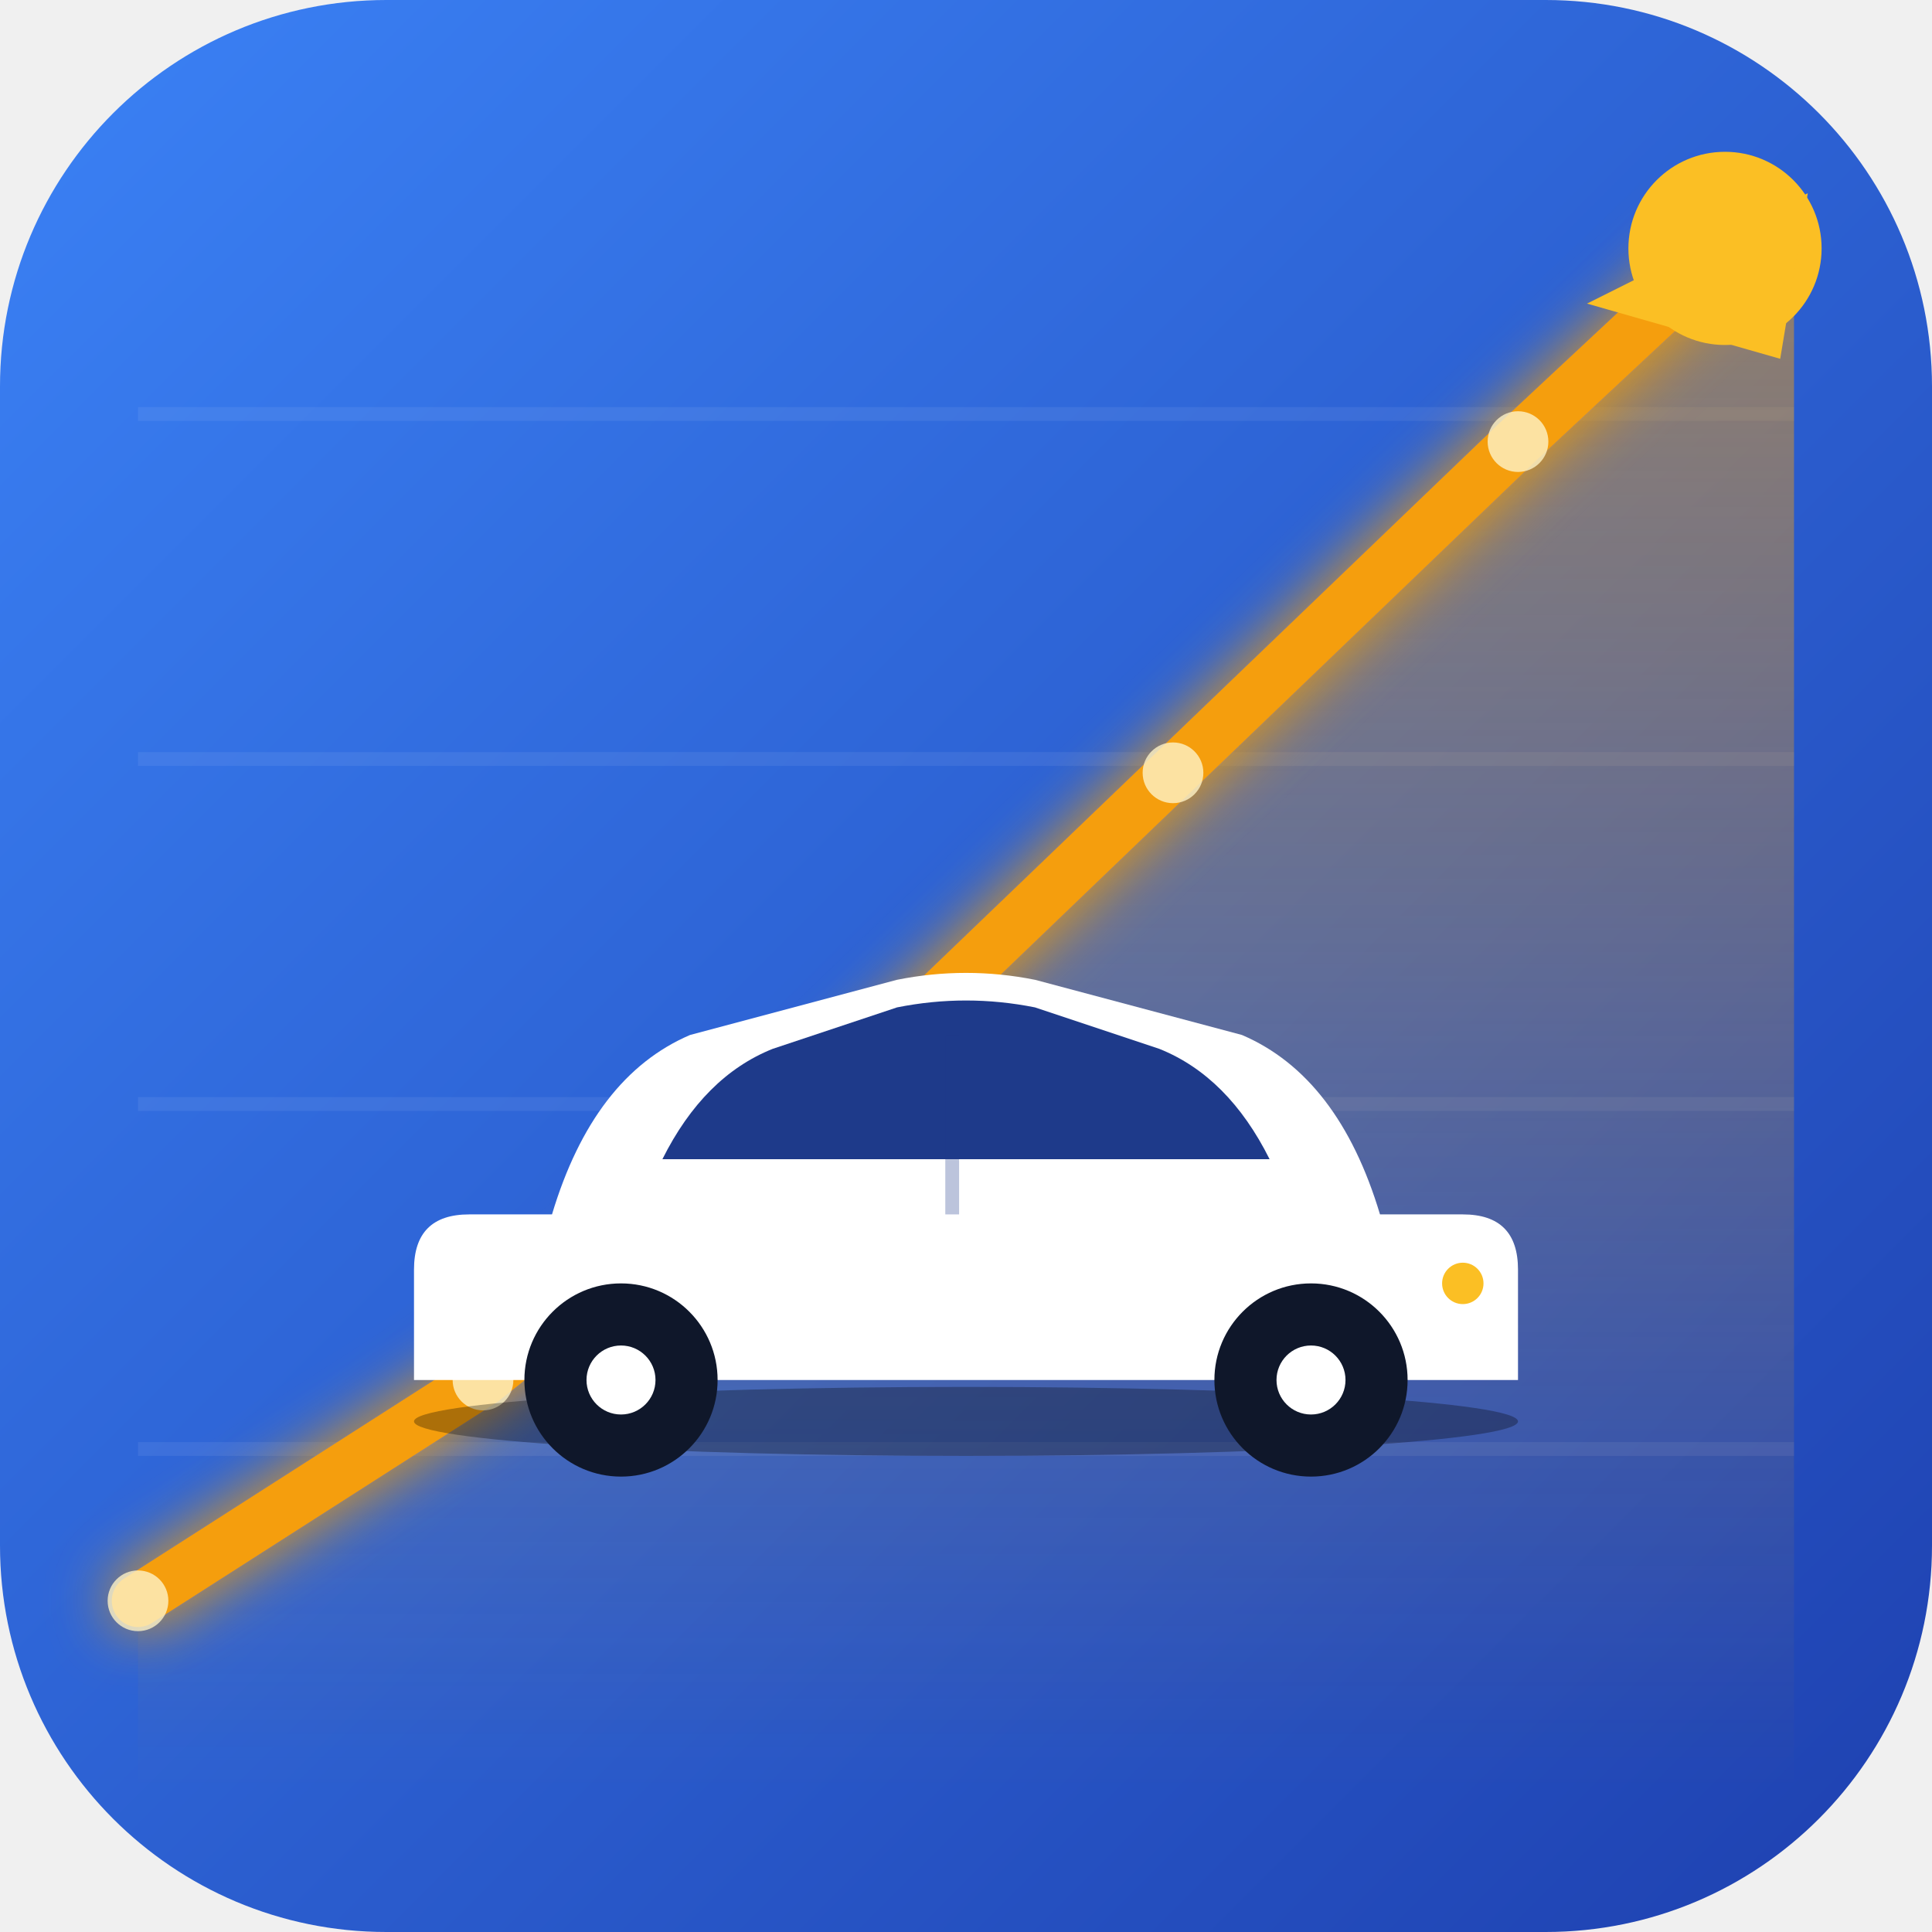
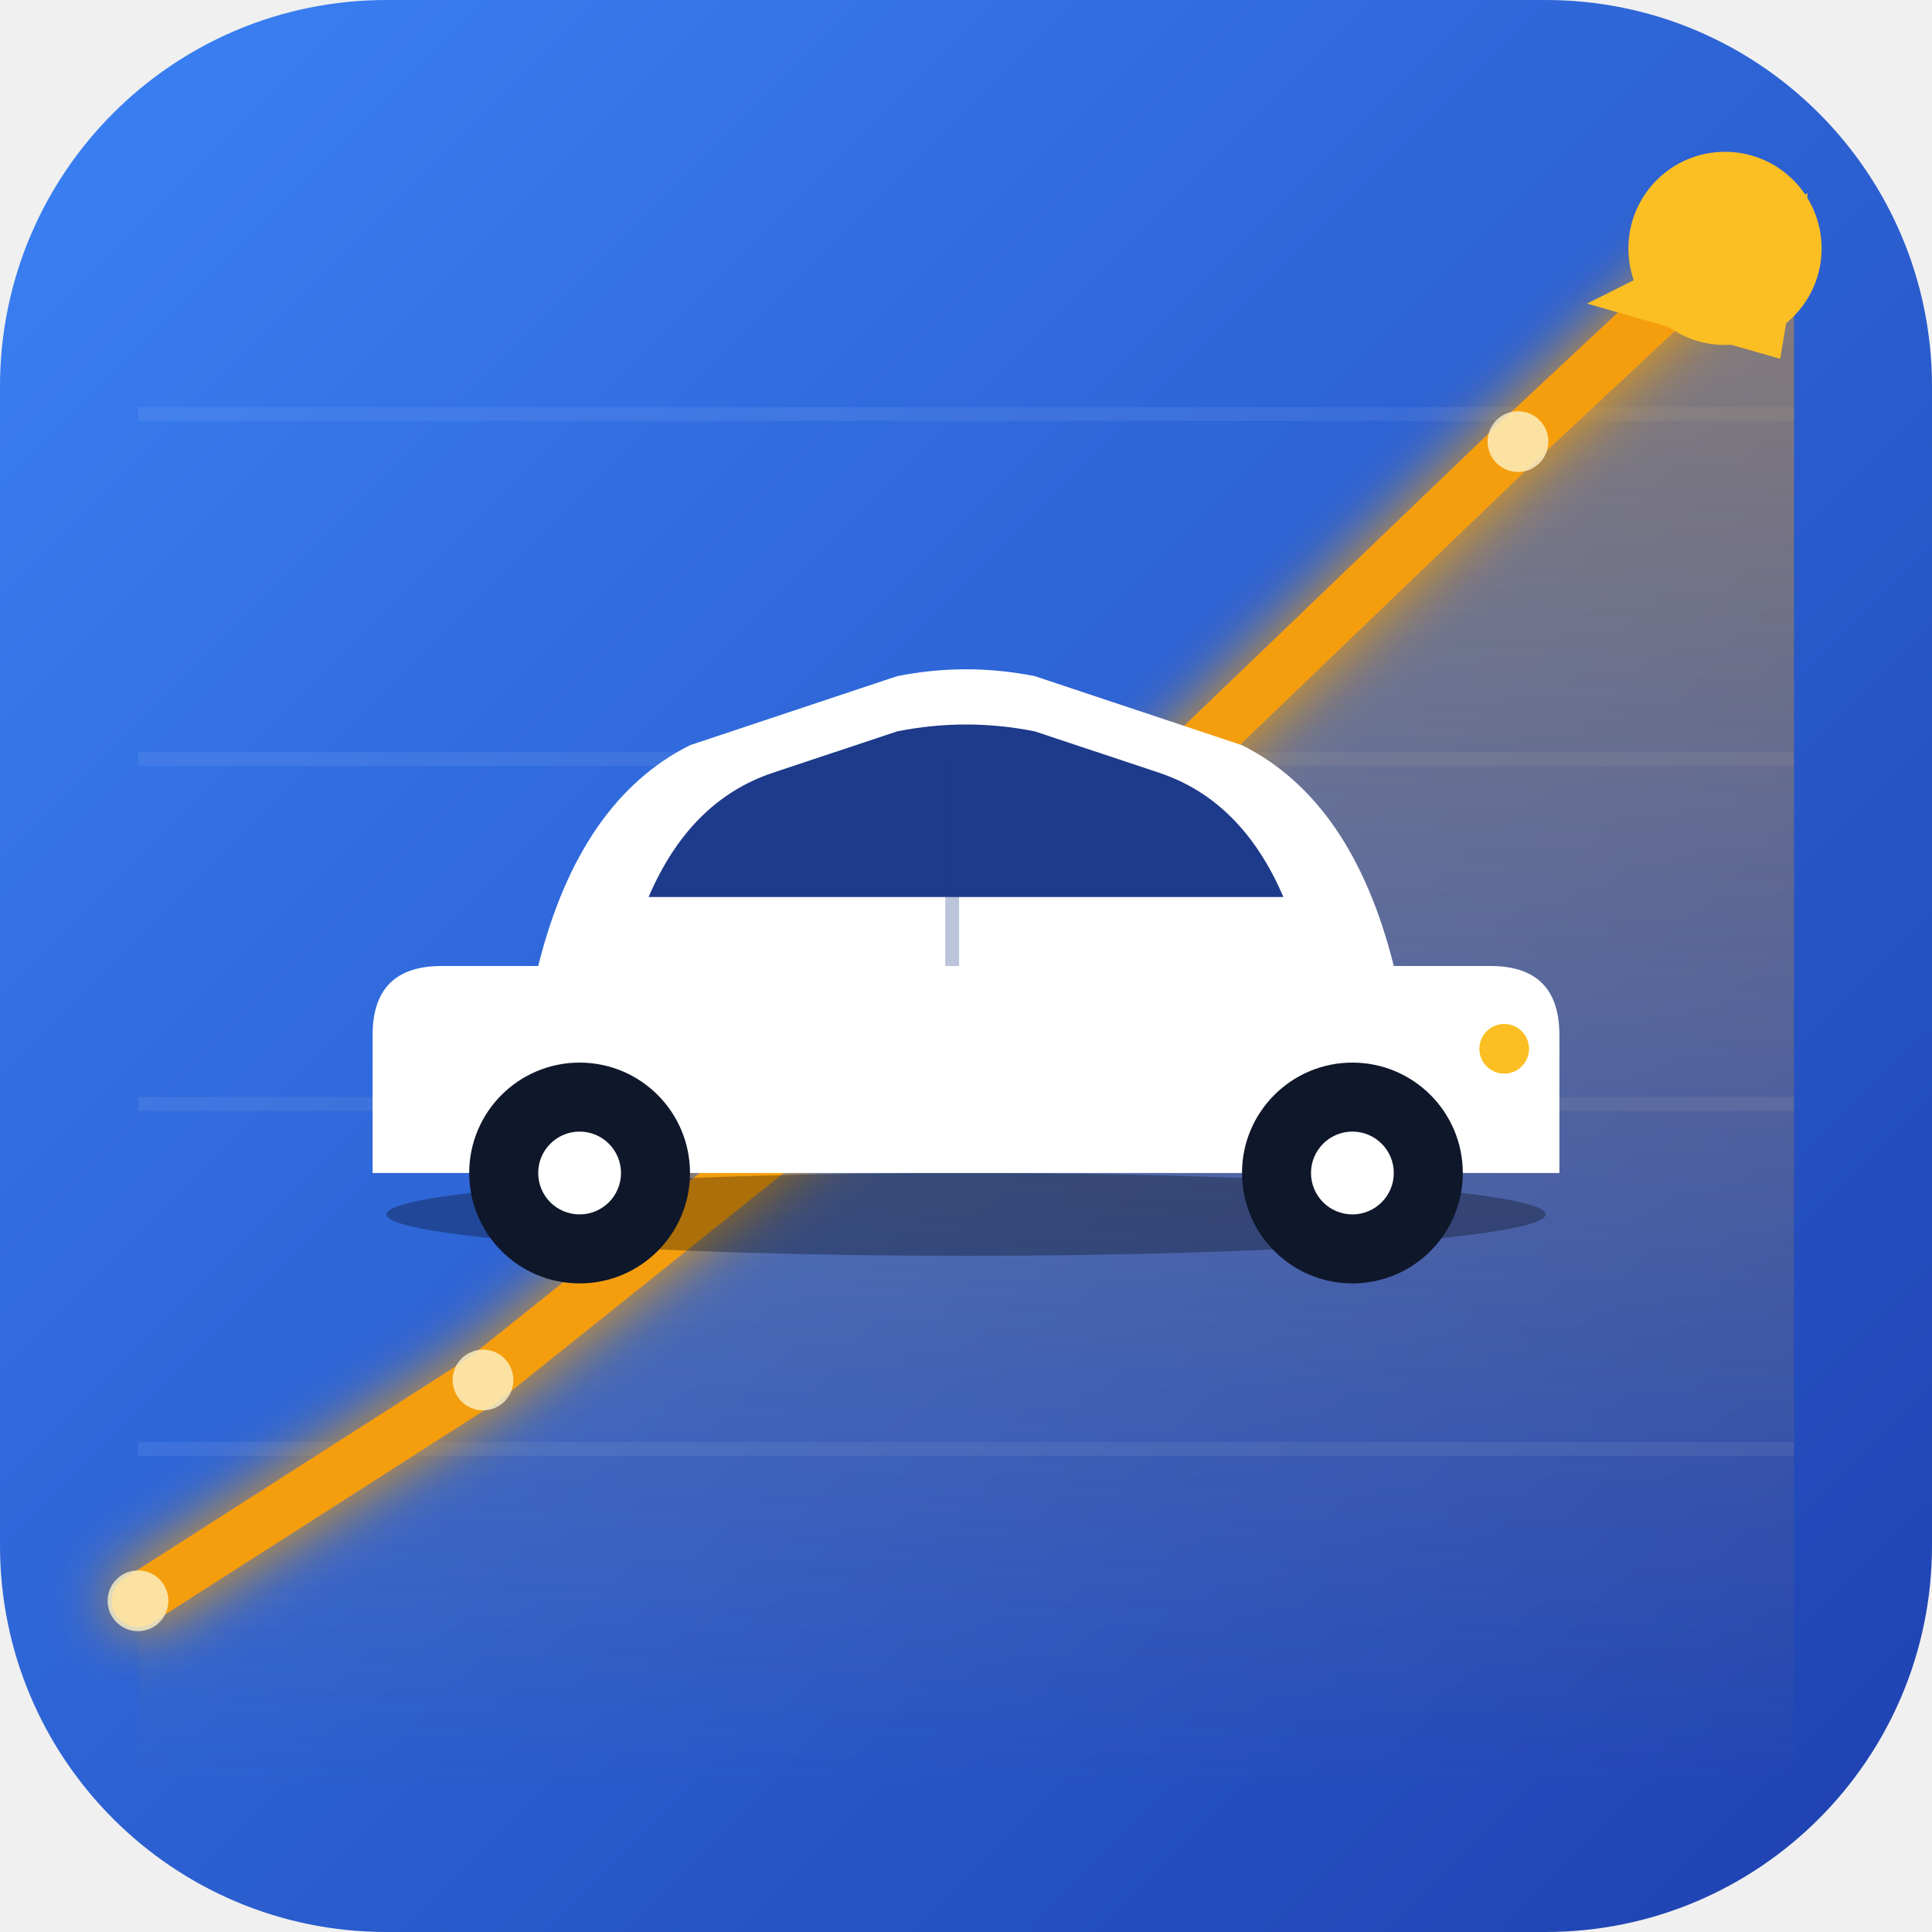
<svg xmlns="http://www.w3.org/2000/svg" width="140" height="140" viewBox="0 0 140 140">
  <defs>
    <linearGradient id="bgC" x1="0" y1="0" x2="1" y2="1">
      <stop offset="0%" stop-color="#3b82f6" />
      <stop offset="100%" stop-color="#1e40af" />
    </linearGradient>
    <linearGradient id="trendFill" x1="0" y1="0" x2="0" y2="1">
-       <stop offset="0%" stop-color="#f59e0b" stop-opacity="0.5" />
+       <stop offset="0%" stop-color="#f59e0b" stop-opacity="0.45" />
      <stop offset="100%" stop-color="#f59e0b" stop-opacity="0" />
    </linearGradient>
    <filter id="lineGlowC" x="-20%" y="-20%" width="140%" height="140%">
      <feGaussianBlur stdDeviation="2.2" result="blur" />
      <feMerge>
        <feMergeNode in="blur" />
        <feMergeNode in="SourceGraphic" />
      </feMerge>
    </filter>
  </defs>
  <rect width="140" height="140" rx="28" fill="url(#bgC)" />
  <line x1="10" y1="30" x2="130" y2="30" stroke="rgba(255,255,255,0.07)" stroke-width="1" />
  <line x1="10" y1="55" x2="130" y2="55" stroke="rgba(255,255,255,0.07)" stroke-width="1" />
  <line x1="10" y1="80" x2="130" y2="80" stroke="rgba(255,255,255,0.07)" stroke-width="1" />
  <line x1="10" y1="105" x2="130" y2="105" stroke="rgba(255,255,255,0.07)" stroke-width="1" />
  <path d="M 10 130 L 10 116 L 35 100 L 60 80 L 85 56 L 110 32 L 125 18 L 130 18 L 130 130 Z" fill="url(#trendFill)" />
  <polyline points="10,116 35,100 60,80 85,56 110,32 125,18" fill="none" stroke="#f59e0b" stroke-width="3.8" stroke-linecap="round" stroke-linejoin="round" filter="url(#lineGlowC)" />
  <circle cx="10" cy="116" r="2.2" fill="#fef3c7" opacity="0.8" />
  <circle cx="35" cy="100" r="2.2" fill="#fef3c7" opacity="0.8" />
  <circle cx="60" cy="80" r="2.2" fill="#fef3c7" opacity="0.8" />
  <circle cx="85" cy="56" r="2.2" fill="#fef3c7" opacity="0.8" />
  <circle cx="110" cy="32" r="2.2" fill="#fef3c7" opacity="0.8" />
  <g transform="translate(125, 18)">
    <circle cx="0" cy="0" r="7" fill="#fbbf24" />
    <polygon points="-10,4 6,-4 4,8" fill="#fbbf24" />
  </g>
-   <ellipse cx="70" cy="103" rx="40" ry="2.5" fill="rgba(0,0,0,0.3)" />
-   <path d="M 30 100            L 30 92            Q 30 88 34 88            L 40 88            Q 43 78 50 75            L 65 71            Q 70 70 75 71            L 90 75            Q 97 78 100 88            L 106 88            Q 110 88 110 92            L 110 100            Z" fill="white" />
-   <path d="M 48 84            Q 51 78 56 76            L 65 73            Q 70 72 75 73            L 84 76            Q 89 78 92 84            Z" fill="#1e3a8a" />
-   <line x1="69" y1="75" x2="69" y2="88" stroke="rgba(30,58,138,0.3)" stroke-width="1" />
-   <circle cx="45" cy="100" r="7" fill="#0f172a" />
-   <circle cx="45" cy="100" r="2.5" fill="white" />
-   <circle cx="95" cy="100" r="7" fill="#0f172a" />
-   <circle cx="95" cy="100" r="2.5" fill="white" />
-   <circle cx="106" cy="93" r="1.5" fill="#fbbf24" />
+   <ellipse cx="70" cy="88" rx="42" ry="3" fill="rgba(0,0,0,0.3)" />
+   <path d="M 27 85            L 27 75            Q 27 70 32 70            L 39 70            Q 42 58 50 54            L 65 49            Q 70 48 75 49            L 90 54            Q 98 58 101 70            L 108 70            Q 113 70 113 75            L 113 85            Z" fill="white" />
+   <path d="M 47 65            Q 50 58 56 56            L 65 53            Q 70 52 75 53            L 84 56            Q 90 58 93 65            Z" fill="#1e3a8a" />
+   <line x1="69" y1="55" x2="69" y2="70" stroke="rgba(30,58,138,0.3)" stroke-width="1" />
+   <circle cx="42" cy="85" r="8" fill="#0f172a" />
+   <circle cx="42" cy="85" r="3" fill="white" />
+   <circle cx="98" cy="85" r="8" fill="#0f172a" />
+   <circle cx="98" cy="85" r="3" fill="white" />
+   <circle cx="109" cy="76" r="1.8" fill="#fbbf24" />
</svg>
